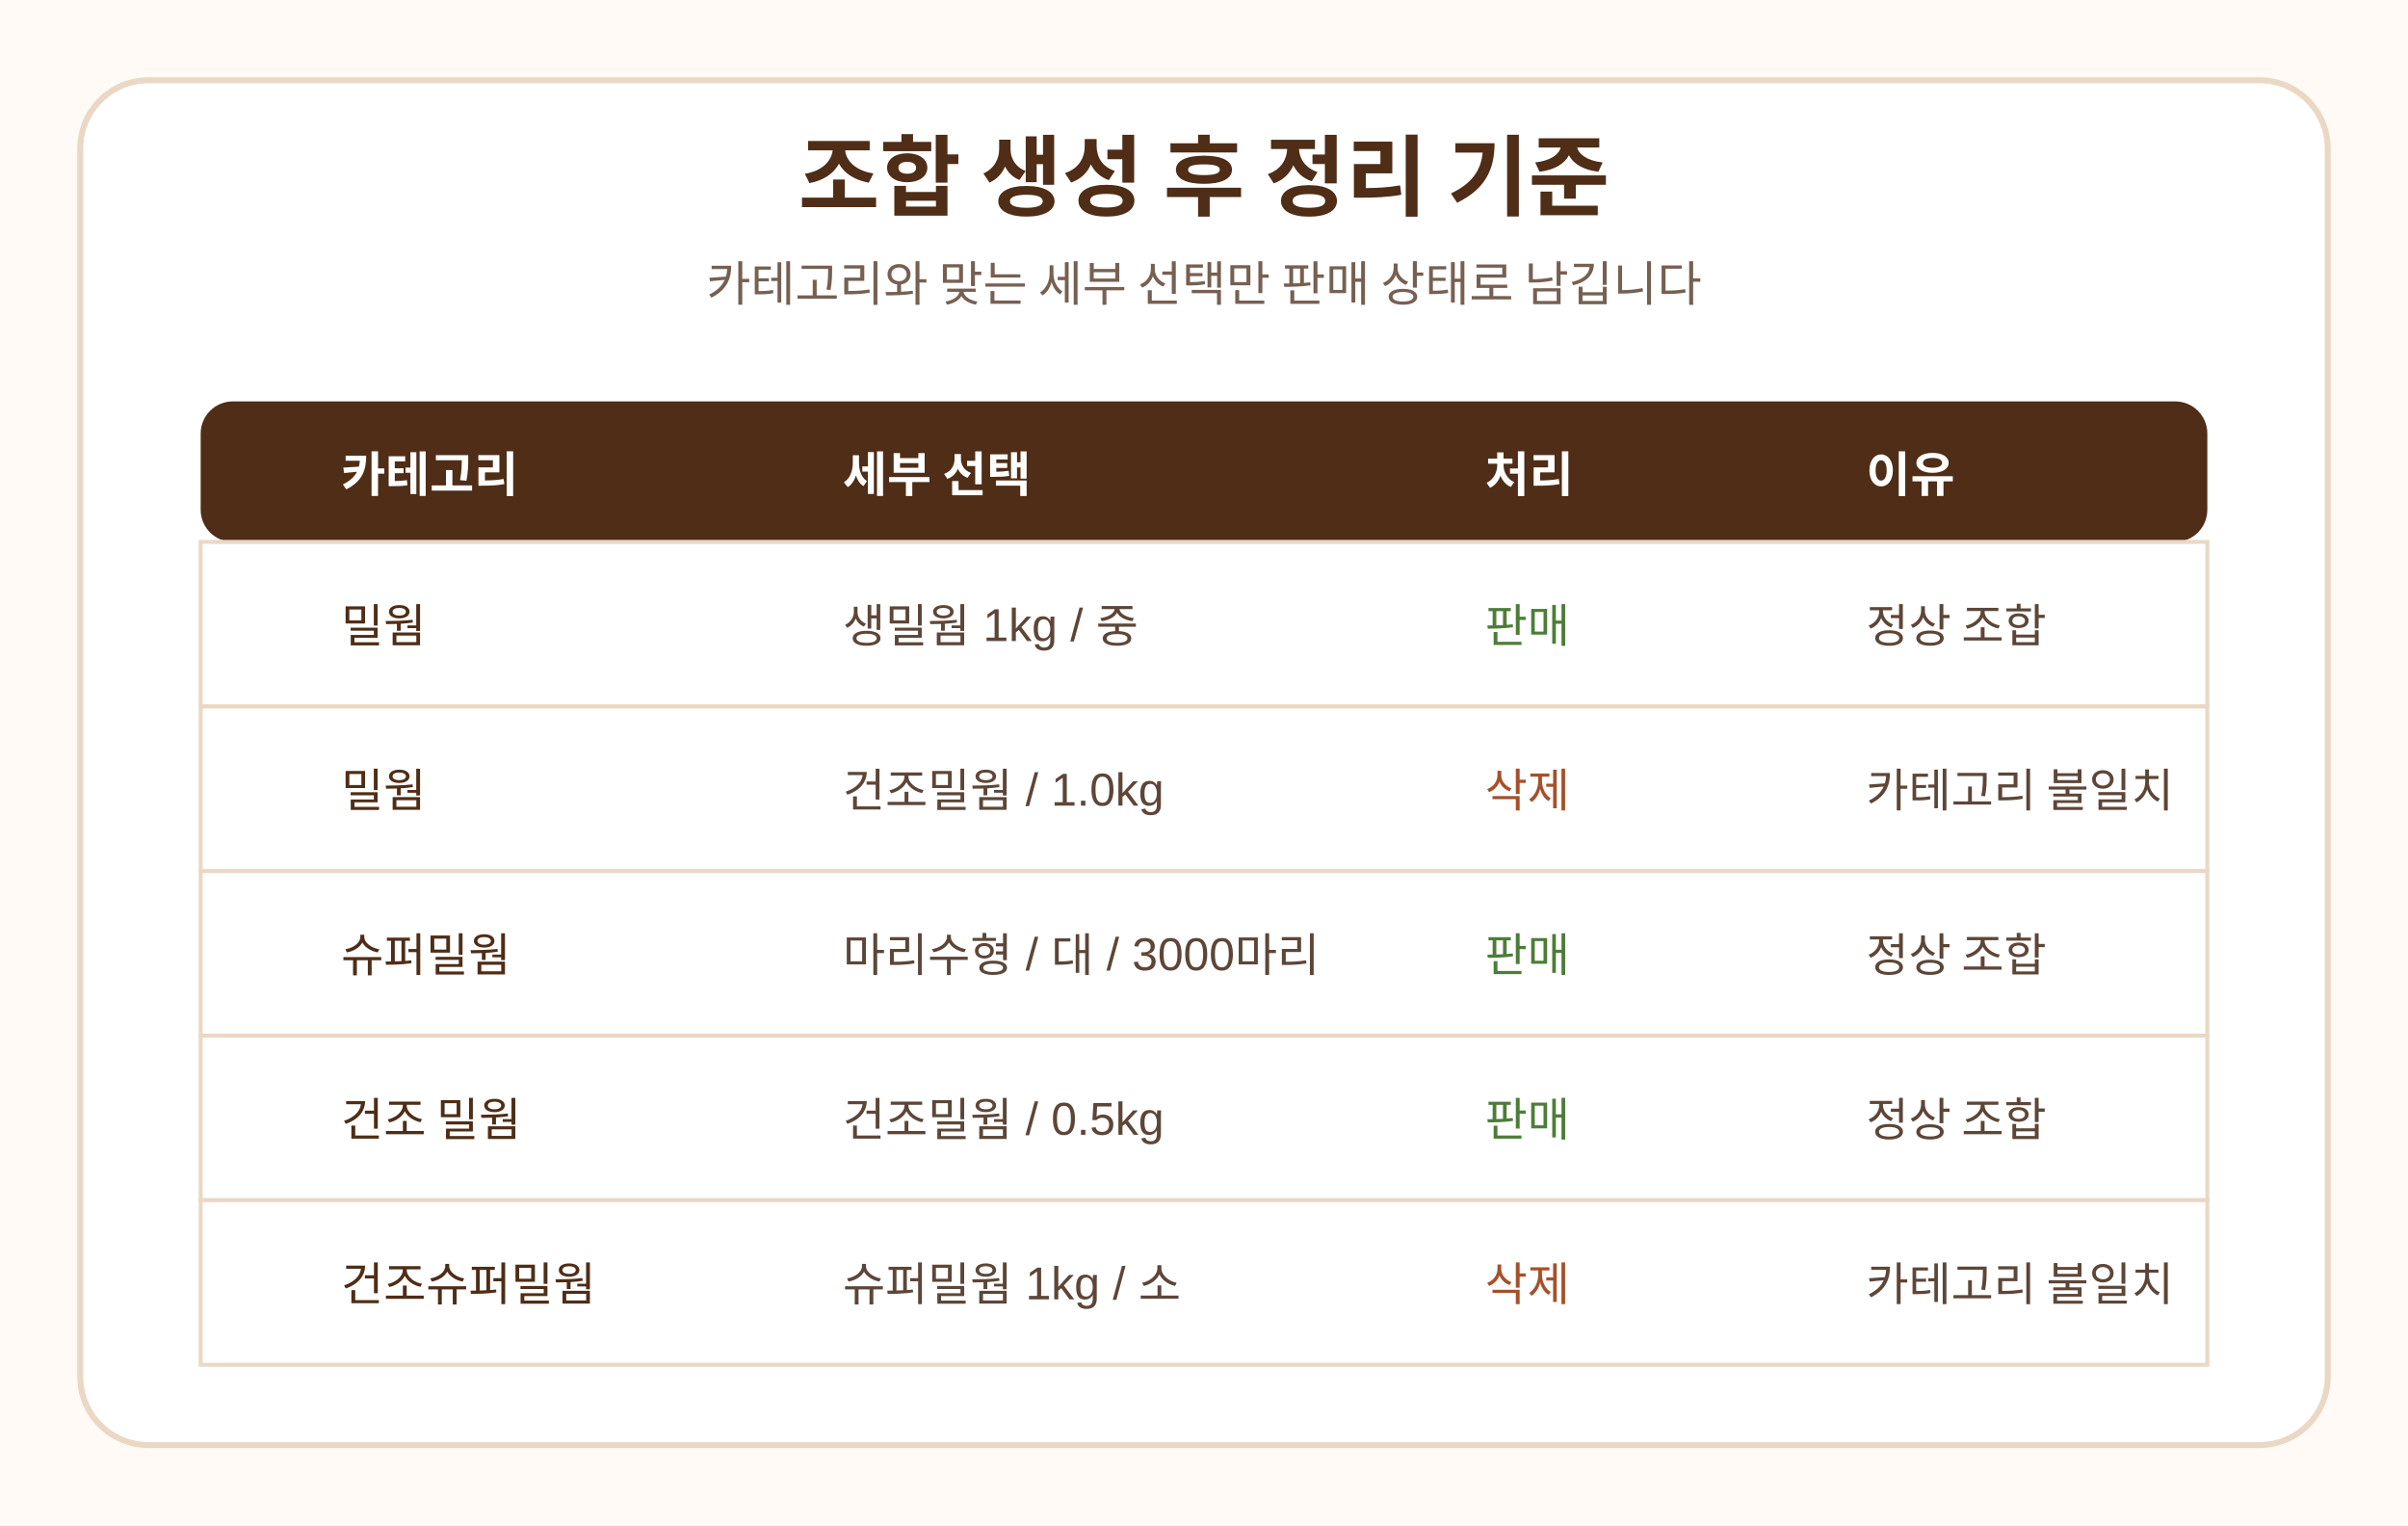
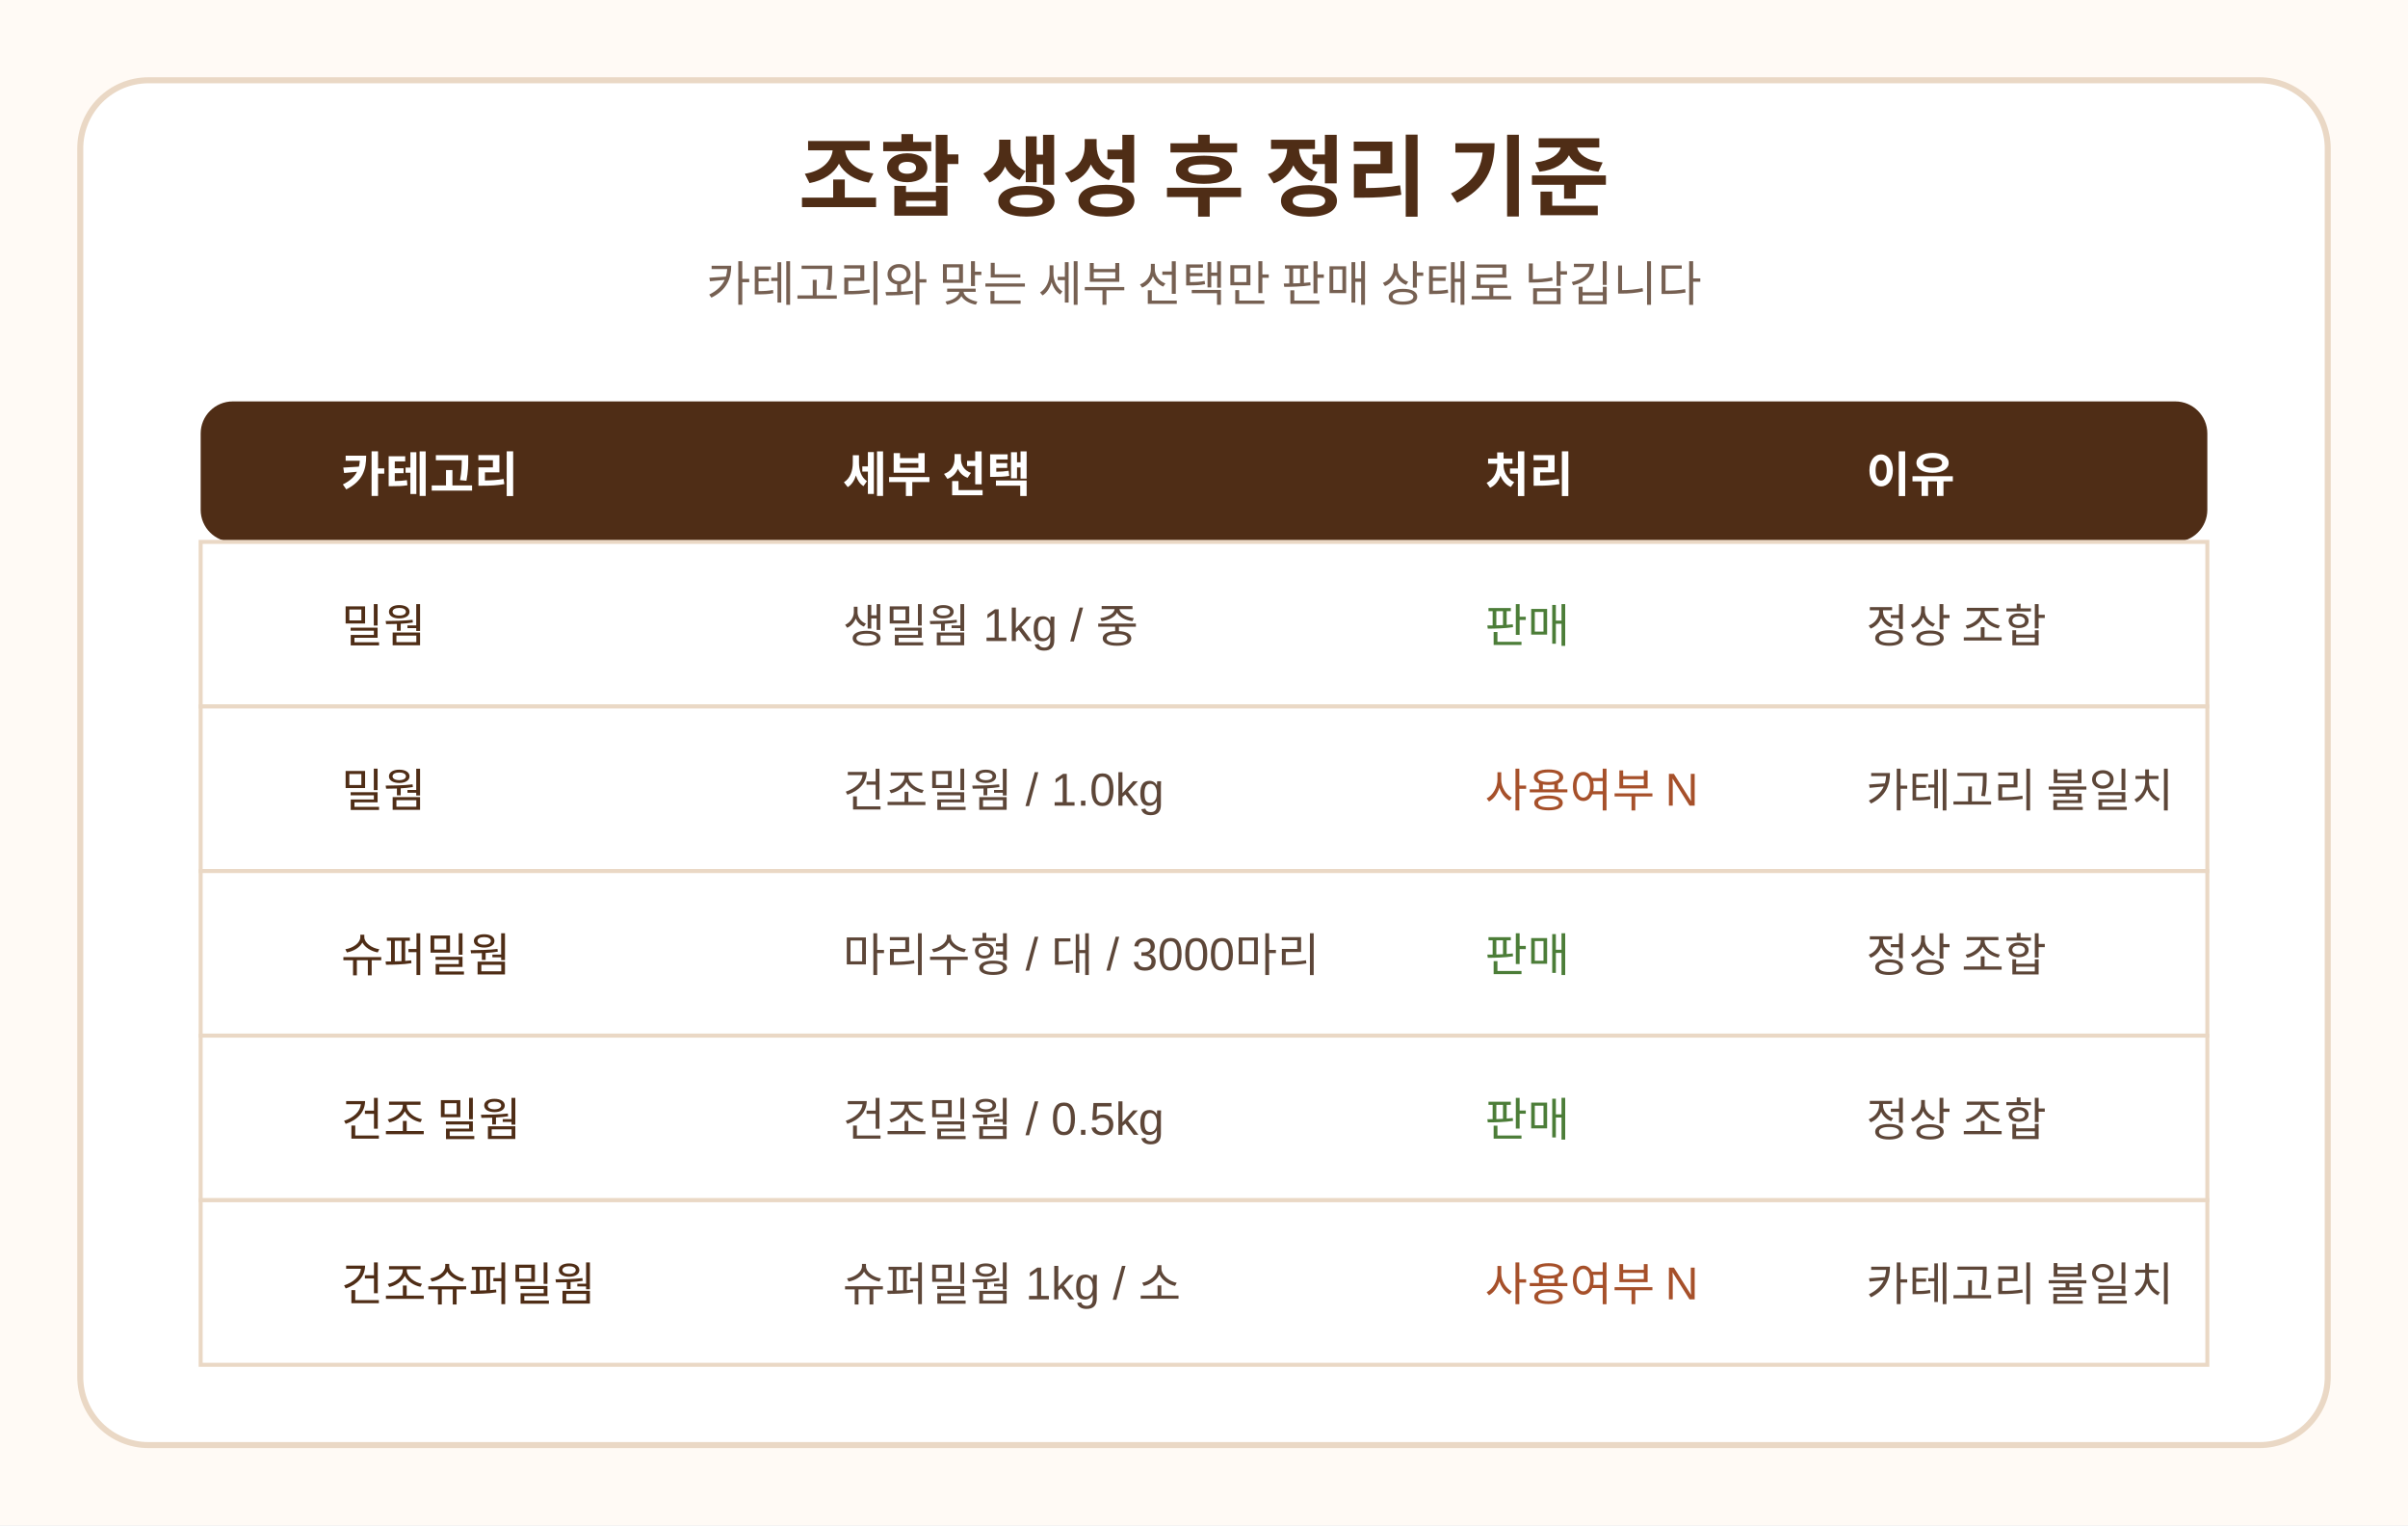
<svg xmlns="http://www.w3.org/2000/svg" width="1200" height="760" viewBox="0 0 1200 760" role="img" aria-labelledby="title desc">
  <rect width="1200" height="760" fill="#fffaf5" />
  <rect x="40" y="40" width="1120" height="680" rx="34" fill="#fff" stroke="#ead8c5" stroke-width="3" />
  <text x="600" y="104" text-anchor="middle" font-family="Arial, sans-serif" font-size="44" font-weight="800" fill="#4f2d16">조합 생성 후 정리 기준</text>
  <text x="600" y="150" text-anchor="middle" font-family="Arial, sans-serif" font-size="24" fill="#766052">카테고리와 맞는 세부 선택만 판매 상태로 남깁니다</text>
  <g font-family="Arial, sans-serif">
    <rect x="100" y="200" width="1000" height="70" rx="16" fill="#4f2d16" />
    <text x="170" y="245" font-size="24" font-weight="800" fill="#fff">카테고리</text>
    <text x="420" y="245" font-size="24" font-weight="800" fill="#fff">세부 선택</text>
    <text x="740" y="245" font-size="24" font-weight="800" fill="#fff">처리</text>
    <text x="930" y="245" font-size="24" font-weight="800" fill="#fff">이유</text>
    <g fill="#fff" stroke="#ead8c5" stroke-width="2">
      <rect x="100" y="270" width="1000" height="82" />
      <rect x="100" y="352" width="1000" height="82" />
      <rect x="100" y="434" width="1000" height="82" />
      <rect x="100" y="516" width="1000" height="82" />
      <rect x="100" y="598" width="1000" height="82" />
    </g>
    <text x="170" y="320" font-size="23" fill="#4f2d16">밀웜</text>
    <text x="420" y="320" font-size="23" fill="#5d4638">생밀웜 1kg / 중</text>
    <text x="740" y="320" font-size="23" fill="#4c7d38">판매</text>
    <text x="930" y="320" font-size="23" fill="#5d4638">정상 조합</text>
    <text x="170" y="402" font-size="23" fill="#4f2d16">밀웜</text>
    <text x="420" y="402" font-size="23" fill="#5d4638">건조밀웜 / 1.0kg</text>
-     <text x="740" y="402" font-size="23" fill="#a6502a">삭제</text>
+     <text x="740" y="402" font-size="23" fill="#a6502a">사용여부 N</text>
    <text x="930" y="402" font-size="23" fill="#5d4638">카테고리 불일치</text>
    <text x="170" y="484" font-size="23" fill="#4f2d16">슈퍼밀웜</text>
    <text x="420" y="484" font-size="23" fill="#5d4638">마리수형 / 대 / 3000마리</text>
    <text x="740" y="484" font-size="23" fill="#4c7d38">판매</text>
    <text x="930" y="484" font-size="23" fill="#5d4638">정상 조합</text>
    <text x="170" y="566" font-size="23" fill="#4f2d16">건조 밀웜</text>
    <text x="420" y="566" font-size="23" fill="#5d4638">건조밀웜 / 0.5kg</text>
    <text x="740" y="566" font-size="23" fill="#4c7d38">판매</text>
    <text x="930" y="566" font-size="23" fill="#5d4638">정상 조합</text>
    <text x="170" y="648" font-size="23" fill="#4f2d16">건조슈퍼밀웜</text>
    <text x="420" y="648" font-size="23" fill="#5d4638">슈퍼밀웜 1kg / 소</text>
-     <text x="740" y="648" font-size="23" fill="#a6502a">삭제</text>
+     <text x="740" y="648" font-size="23" fill="#a6502a">사용여부 N</text>
    <text x="930" y="648" font-size="23" fill="#5d4638">카테고리 불일치</text>
  </g>
</svg>
